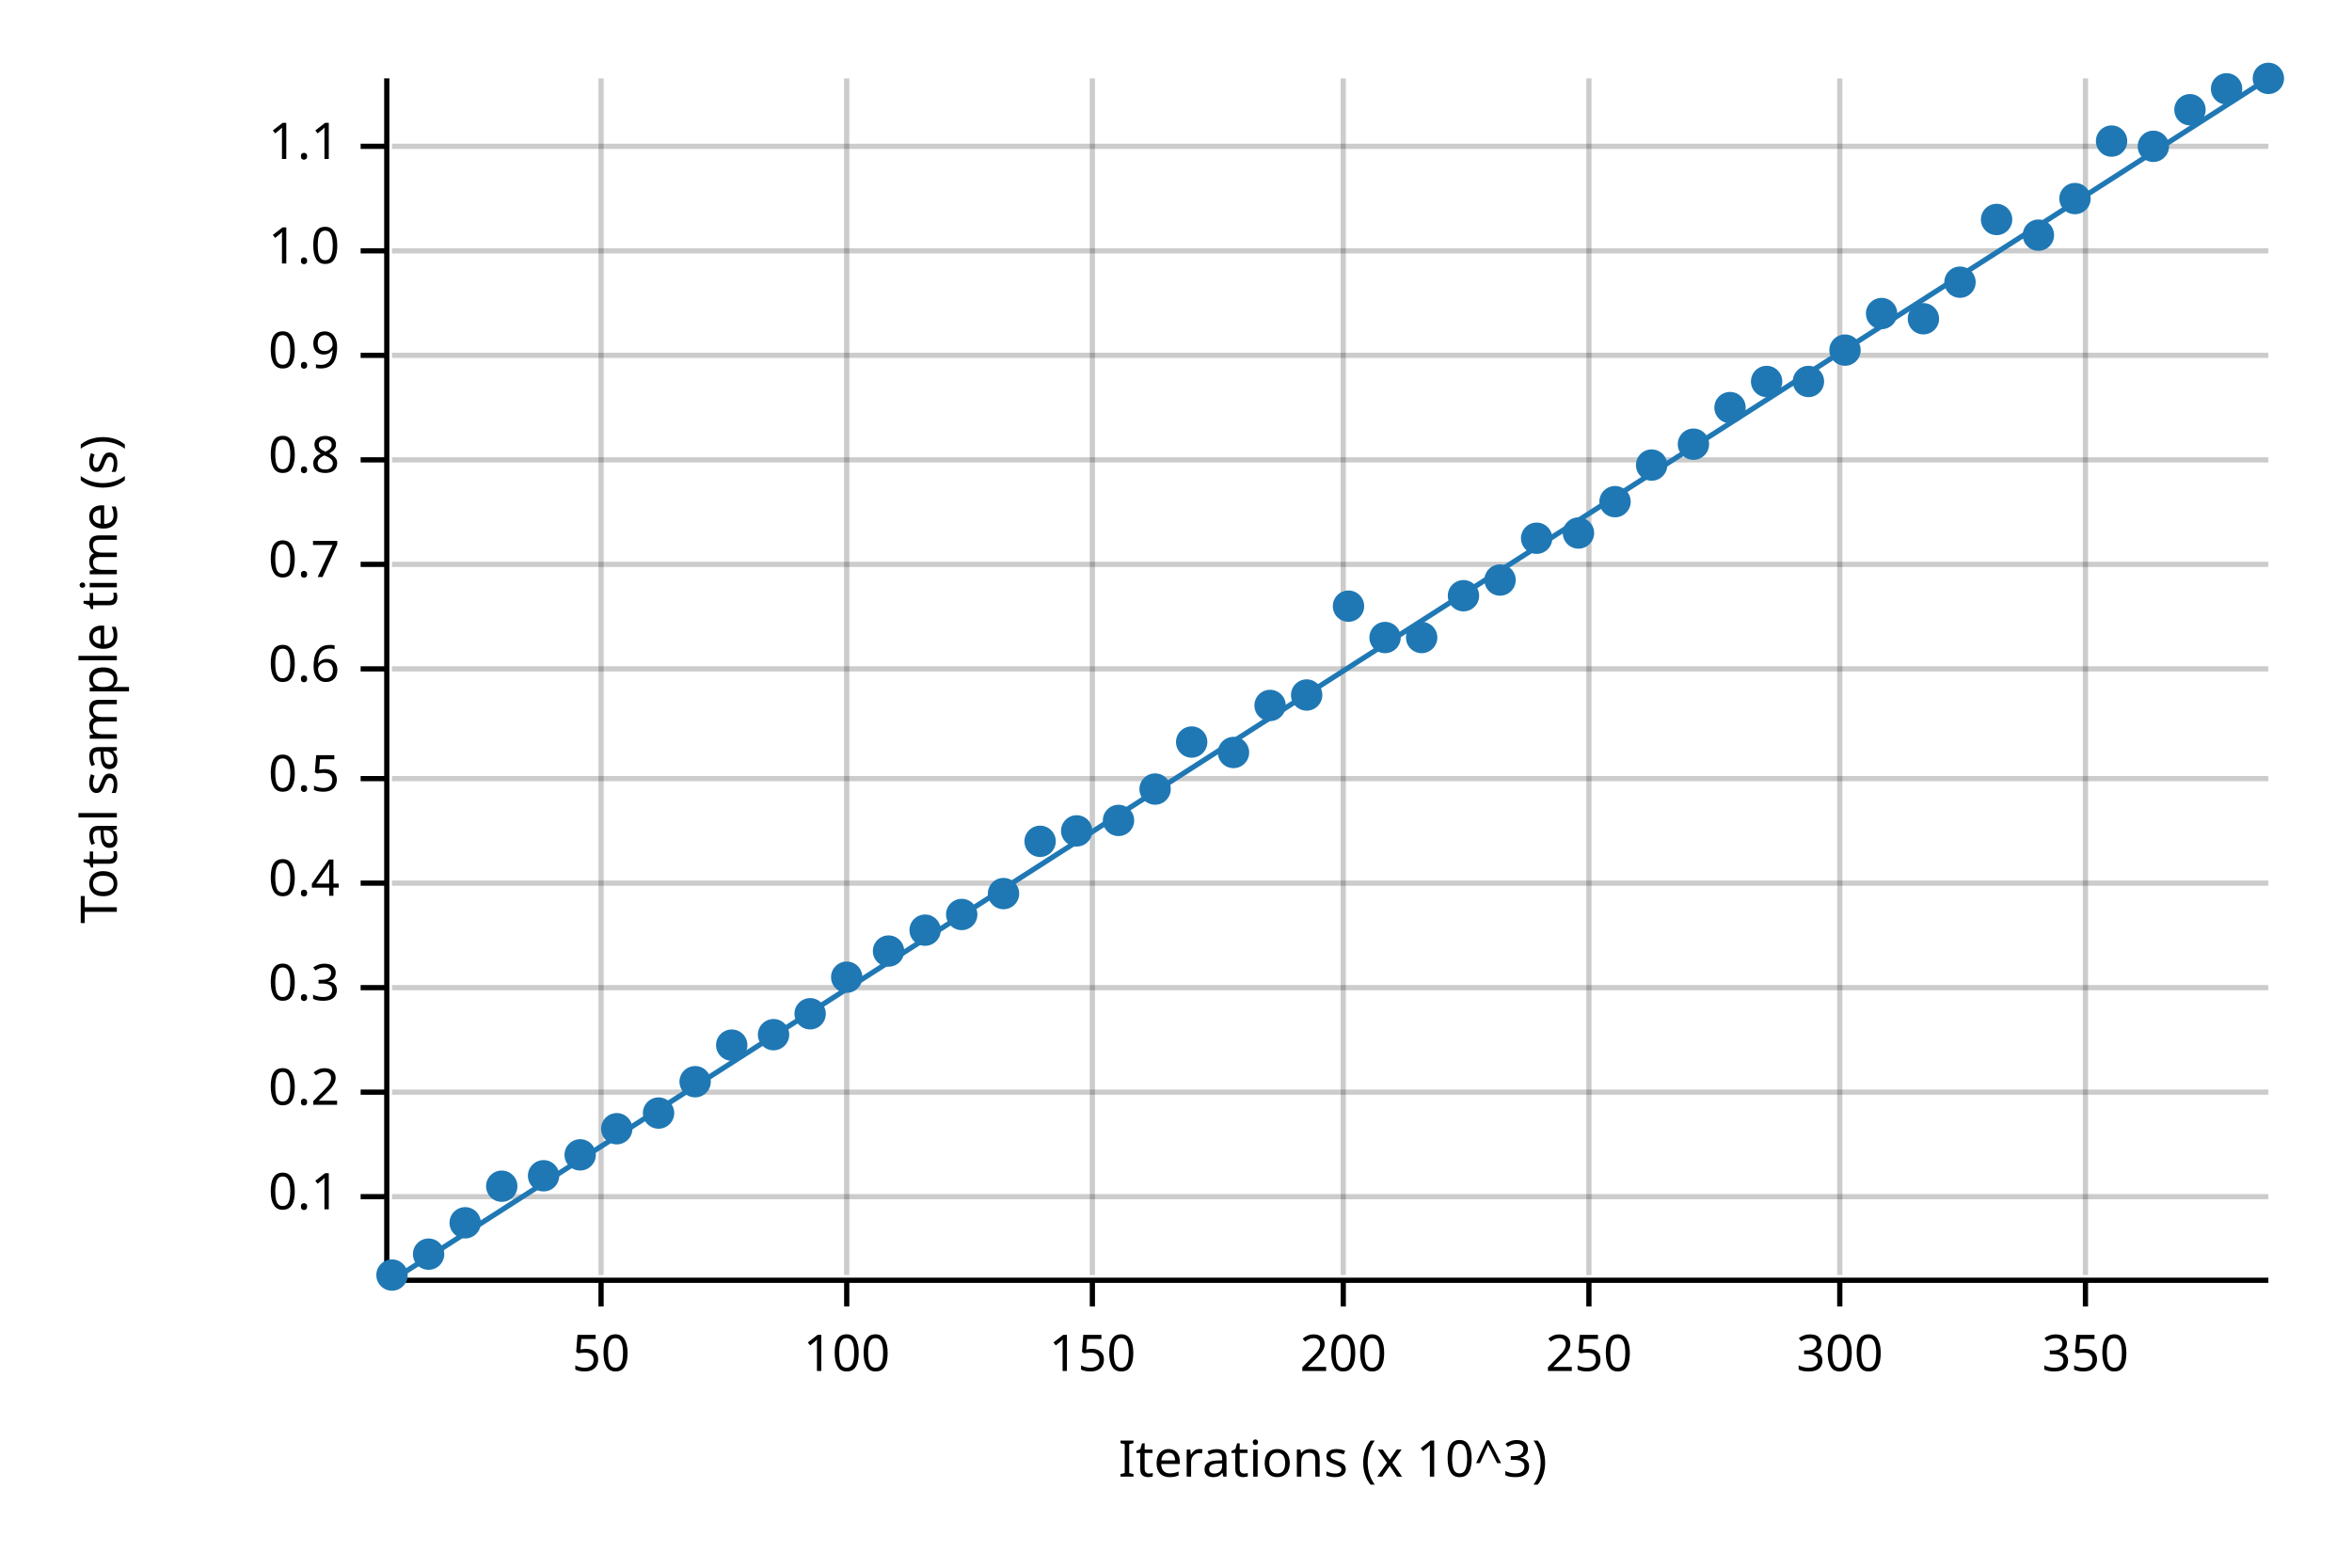
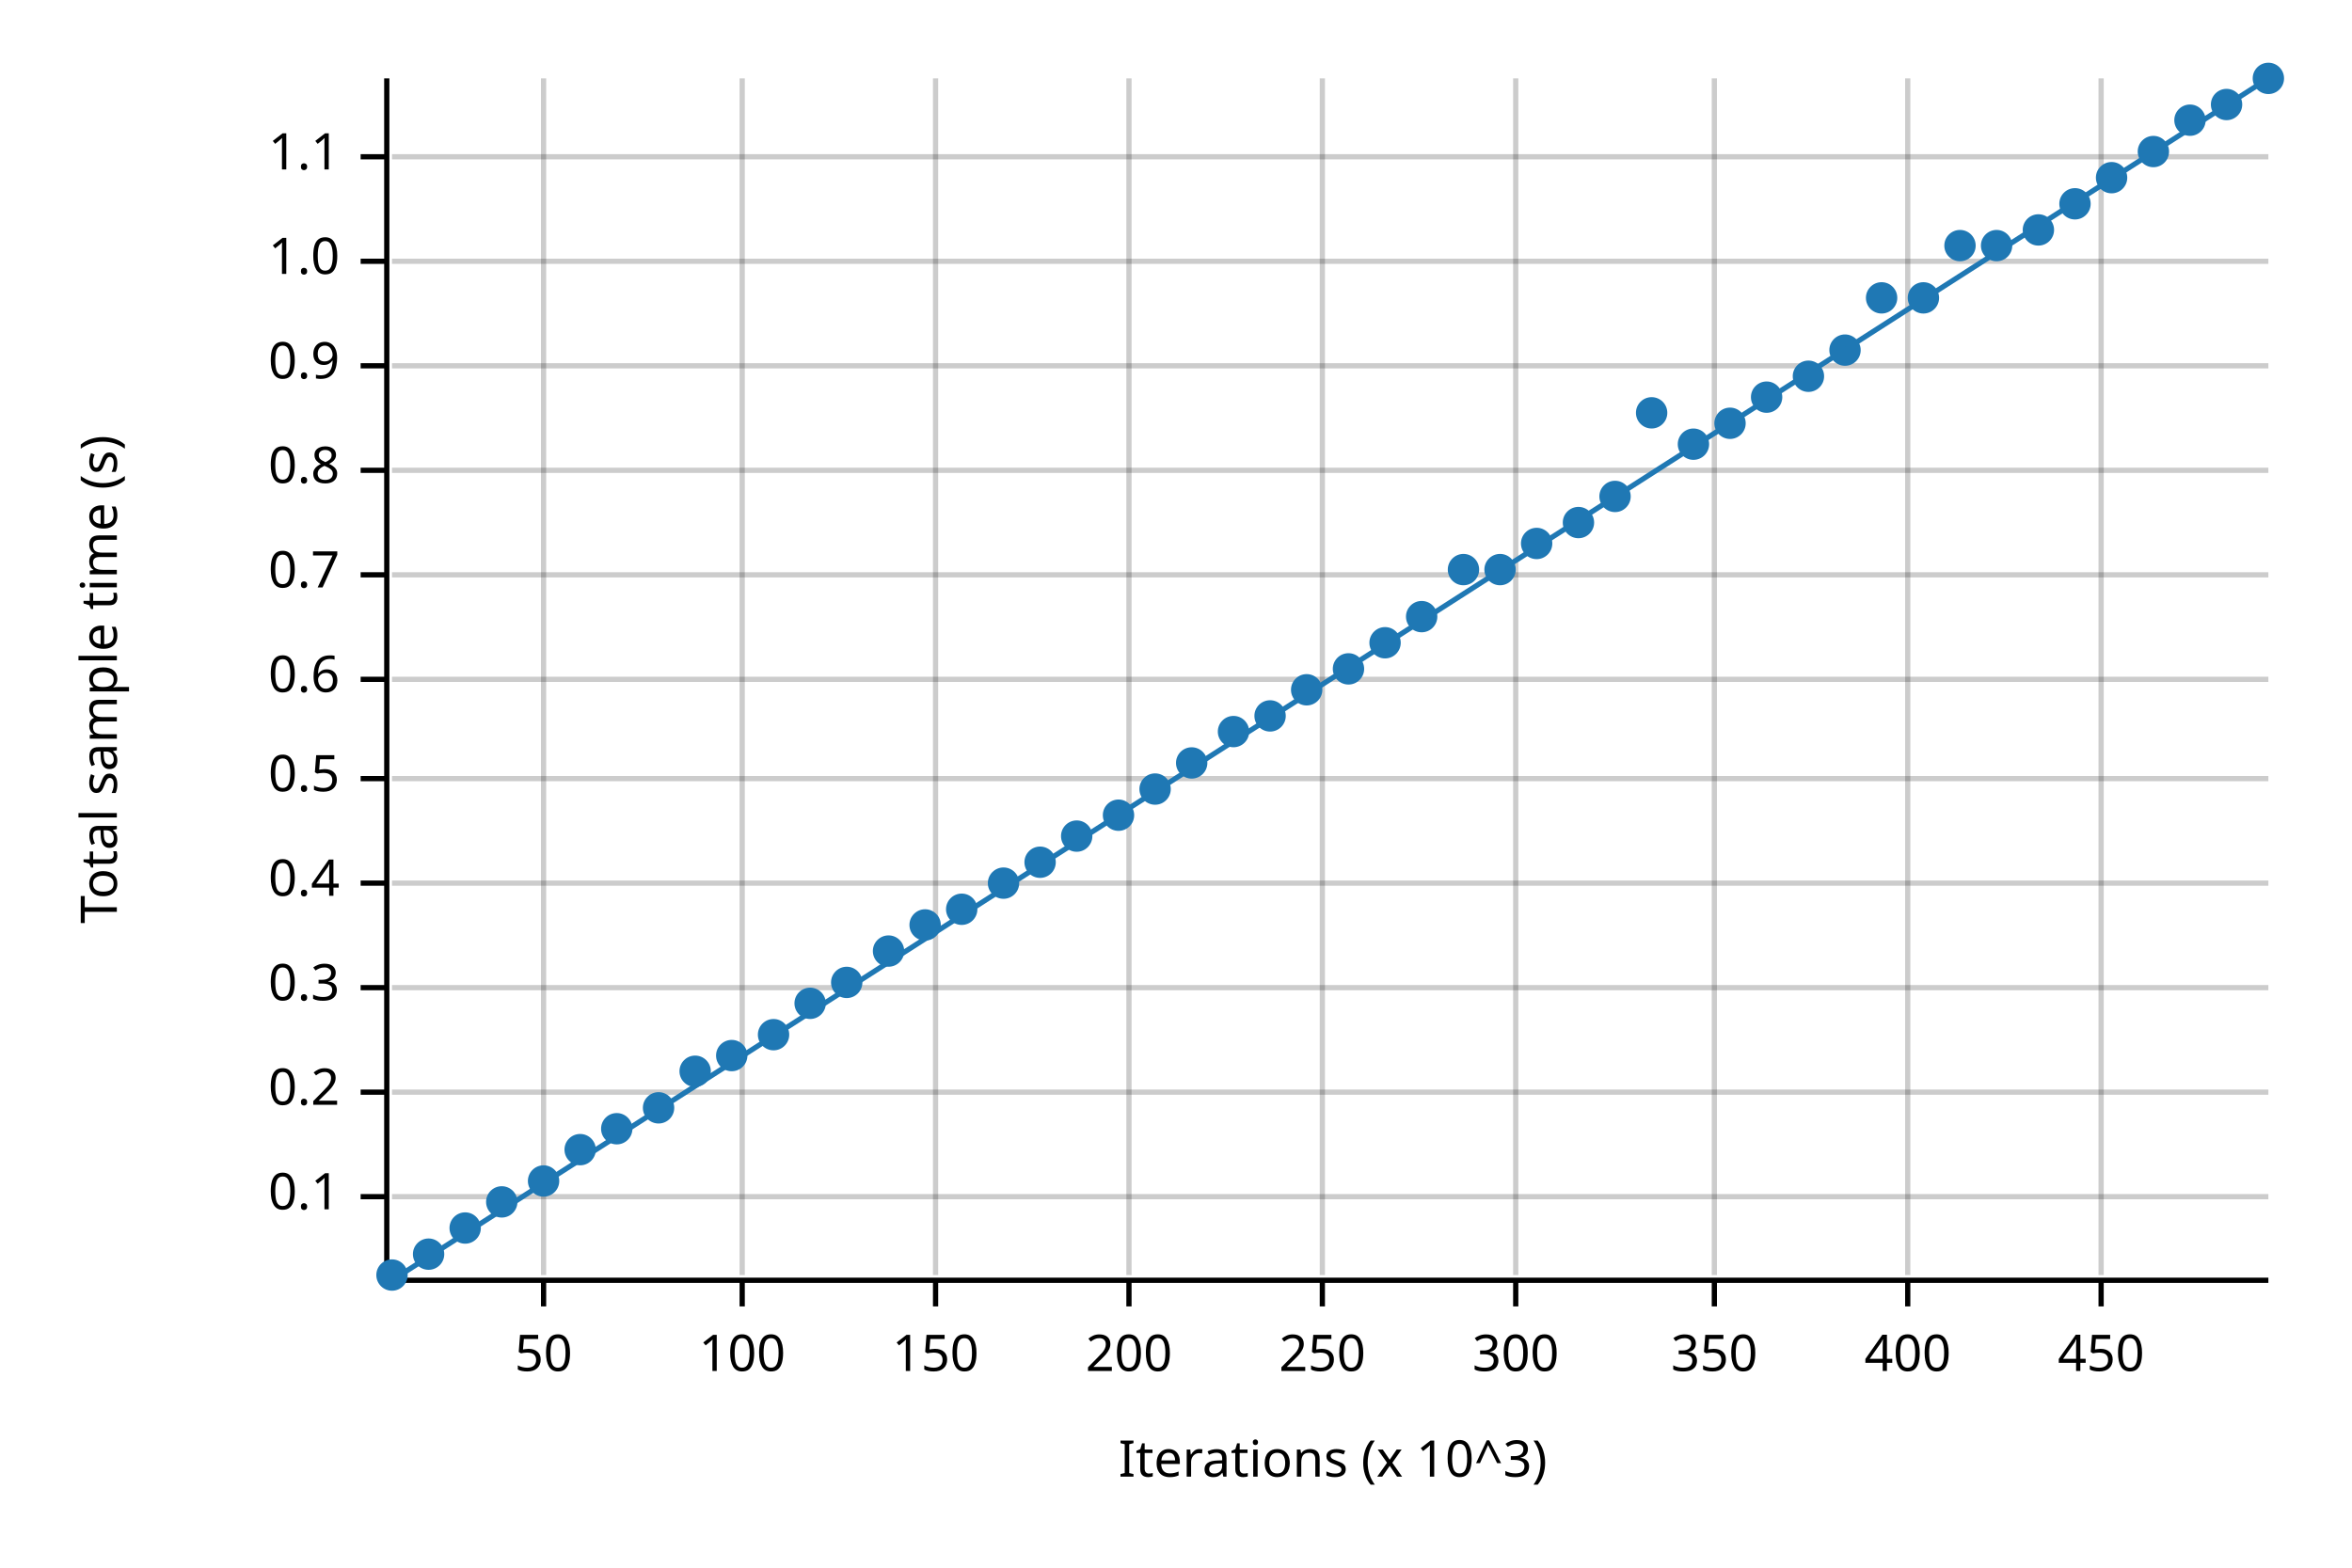
<svg xmlns="http://www.w3.org/2000/svg" width="450" height="300" viewBox="0 0 450 300">
  <text x="15" y="130" dy="0.76em" text-anchor="middle" font-family="sans-serif" font-size="9.677" opacity="1" fill="#000000" transform="rotate(270, 15, 130)">
Total sample time (s)
</text>
  <text x="255" y="285" dy="-0.5ex" text-anchor="middle" font-family="sans-serif" font-size="9.677" opacity="1" fill="#000000">
Iterations (x 10^3)
</text>
-   <line opacity="0.2" stroke="#000000" stroke-width="1" x1="115" y1="244" x2="115" y2="15" />
-   <line opacity="0.2" stroke="#000000" stroke-width="1" x1="162" y1="244" x2="162" y2="15" />
-   <line opacity="0.2" stroke="#000000" stroke-width="1" x1="209" y1="244" x2="209" y2="15" />
-   <line opacity="0.2" stroke="#000000" stroke-width="1" x1="257" y1="244" x2="257" y2="15" />
-   <line opacity="0.2" stroke="#000000" stroke-width="1" x1="304" y1="244" x2="304" y2="15" />
-   <line opacity="0.2" stroke="#000000" stroke-width="1" x1="352" y1="244" x2="352" y2="15" />
-   <line opacity="0.2" stroke="#000000" stroke-width="1" x1="399" y1="244" x2="399" y2="15" />
+   <line opacity="0.2" stroke="#000000" stroke-width="1" x1="104" y1="244" x2="104" y2="15" />
+   <line opacity="0.2" stroke="#000000" stroke-width="1" x1="142" y1="244" x2="142" y2="15" />
+   <line opacity="0.2" stroke="#000000" stroke-width="1" x1="179" y1="244" x2="179" y2="15" />
+   <line opacity="0.2" stroke="#000000" stroke-width="1" x1="216" y1="244" x2="216" y2="15" />
+   <line opacity="0.2" stroke="#000000" stroke-width="1" x1="253" y1="244" x2="253" y2="15" />
+   <line opacity="0.2" stroke="#000000" stroke-width="1" x1="290" y1="244" x2="290" y2="15" />
+   <line opacity="0.2" stroke="#000000" stroke-width="1" x1="328" y1="244" x2="328" y2="15" />
+   <line opacity="0.2" stroke="#000000" stroke-width="1" x1="365" y1="244" x2="365" y2="15" />
+   <line opacity="0.2" stroke="#000000" stroke-width="1" x1="402" y1="244" x2="402" y2="15" />
  <line opacity="0.2" stroke="#000000" stroke-width="1" x1="75" y1="229" x2="434" y2="229" />
  <line opacity="0.2" stroke="#000000" stroke-width="1" x1="75" y1="209" x2="434" y2="209" />
  <line opacity="0.2" stroke="#000000" stroke-width="1" x1="75" y1="189" x2="434" y2="189" />
  <line opacity="0.2" stroke="#000000" stroke-width="1" x1="75" y1="169" x2="434" y2="169" />
  <line opacity="0.2" stroke="#000000" stroke-width="1" x1="75" y1="149" x2="434" y2="149" />
-   <line opacity="0.2" stroke="#000000" stroke-width="1" x1="75" y1="128" x2="434" y2="128" />
-   <line opacity="0.2" stroke="#000000" stroke-width="1" x1="75" y1="108" x2="434" y2="108" />
-   <line opacity="0.2" stroke="#000000" stroke-width="1" x1="75" y1="88" x2="434" y2="88" />
-   <line opacity="0.2" stroke="#000000" stroke-width="1" x1="75" y1="68" x2="434" y2="68" />
-   <line opacity="0.2" stroke="#000000" stroke-width="1" x1="75" y1="48" x2="434" y2="48" />
-   <line opacity="0.2" stroke="#000000" stroke-width="1" x1="75" y1="28" x2="434" y2="28" />
+   <line opacity="0.2" stroke="#000000" stroke-width="1" x1="75" y1="130" x2="434" y2="130" />
+   <line opacity="0.2" stroke="#000000" stroke-width="1" x1="75" y1="110" x2="434" y2="110" />
+   <line opacity="0.2" stroke="#000000" stroke-width="1" x1="75" y1="90" x2="434" y2="90" />
+   <line opacity="0.2" stroke="#000000" stroke-width="1" x1="75" y1="70" x2="434" y2="70" />
+   <line opacity="0.2" stroke="#000000" stroke-width="1" x1="75" y1="50" x2="434" y2="50" />
+   <line opacity="0.2" stroke="#000000" stroke-width="1" x1="75" y1="30" x2="434" y2="30" />
  <polyline fill="none" opacity="1" stroke="#000000" stroke-width="1" points="74,15 74,244 " />
  <text x="65" y="229" dy="0.5ex" text-anchor="end" font-family="sans-serif" font-size="9.677" opacity="1" fill="#000000">
0.1
</text>
  <polyline fill="none" opacity="1" stroke="#000000" stroke-width="1" points="69,229 74,229 " />
  <text x="65" y="209" dy="0.5ex" text-anchor="end" font-family="sans-serif" font-size="9.677" opacity="1" fill="#000000">
0.2
</text>
  <polyline fill="none" opacity="1" stroke="#000000" stroke-width="1" points="69,209 74,209 " />
  <text x="65" y="189" dy="0.5ex" text-anchor="end" font-family="sans-serif" font-size="9.677" opacity="1" fill="#000000">
0.3
</text>
  <polyline fill="none" opacity="1" stroke="#000000" stroke-width="1" points="69,189 74,189 " />
  <text x="65" y="169" dy="0.5ex" text-anchor="end" font-family="sans-serif" font-size="9.677" opacity="1" fill="#000000">
0.4
</text>
  <polyline fill="none" opacity="1" stroke="#000000" stroke-width="1" points="69,169 74,169 " />
  <text x="65" y="149" dy="0.5ex" text-anchor="end" font-family="sans-serif" font-size="9.677" opacity="1" fill="#000000">
0.5
</text>
  <polyline fill="none" opacity="1" stroke="#000000" stroke-width="1" points="69,149 74,149 " />
-   <text x="65" y="128" dy="0.5ex" text-anchor="end" font-family="sans-serif" font-size="9.677" opacity="1" fill="#000000">
+   <text x="65" y="130" dy="0.5ex" text-anchor="end" font-family="sans-serif" font-size="9.677" opacity="1" fill="#000000">
0.6
</text>
-   <polyline fill="none" opacity="1" stroke="#000000" stroke-width="1" points="69,128 74,128 " />
-   <text x="65" y="108" dy="0.5ex" text-anchor="end" font-family="sans-serif" font-size="9.677" opacity="1" fill="#000000">
+   <polyline fill="none" opacity="1" stroke="#000000" stroke-width="1" points="69,130 74,130 " />
+   <text x="65" y="110" dy="0.5ex" text-anchor="end" font-family="sans-serif" font-size="9.677" opacity="1" fill="#000000">
0.7
</text>
-   <polyline fill="none" opacity="1" stroke="#000000" stroke-width="1" points="69,108 74,108 " />
-   <text x="65" y="88" dy="0.5ex" text-anchor="end" font-family="sans-serif" font-size="9.677" opacity="1" fill="#000000">
+   <polyline fill="none" opacity="1" stroke="#000000" stroke-width="1" points="69,110 74,110 " />
+   <text x="65" y="90" dy="0.5ex" text-anchor="end" font-family="sans-serif" font-size="9.677" opacity="1" fill="#000000">
0.8
</text>
-   <polyline fill="none" opacity="1" stroke="#000000" stroke-width="1" points="69,88 74,88 " />
-   <text x="65" y="68" dy="0.5ex" text-anchor="end" font-family="sans-serif" font-size="9.677" opacity="1" fill="#000000">
+   <polyline fill="none" opacity="1" stroke="#000000" stroke-width="1" points="69,90 74,90 " />
+   <text x="65" y="70" dy="0.5ex" text-anchor="end" font-family="sans-serif" font-size="9.677" opacity="1" fill="#000000">
0.9
</text>
-   <polyline fill="none" opacity="1" stroke="#000000" stroke-width="1" points="69,68 74,68 " />
-   <text x="65" y="48" dy="0.5ex" text-anchor="end" font-family="sans-serif" font-size="9.677" opacity="1" fill="#000000">
+   <polyline fill="none" opacity="1" stroke="#000000" stroke-width="1" points="69,70 74,70 " />
+   <text x="65" y="50" dy="0.5ex" text-anchor="end" font-family="sans-serif" font-size="9.677" opacity="1" fill="#000000">
1.0
</text>
-   <polyline fill="none" opacity="1" stroke="#000000" stroke-width="1" points="69,48 74,48 " />
-   <text x="65" y="28" dy="0.5ex" text-anchor="end" font-family="sans-serif" font-size="9.677" opacity="1" fill="#000000">
+   <polyline fill="none" opacity="1" stroke="#000000" stroke-width="1" points="69,50 74,50 " />
+   <text x="65" y="30" dy="0.5ex" text-anchor="end" font-family="sans-serif" font-size="9.677" opacity="1" fill="#000000">
1.1
</text>
-   <polyline fill="none" opacity="1" stroke="#000000" stroke-width="1" points="69,28 74,28 " />
+   <polyline fill="none" opacity="1" stroke="#000000" stroke-width="1" points="69,30 74,30 " />
  <polyline fill="none" opacity="1" stroke="#000000" stroke-width="1" points="75,245 434,245 " />
-   <text x="115" y="255" dy="0.76em" text-anchor="middle" font-family="sans-serif" font-size="9.677" opacity="1" fill="#000000">
+   <text x="104" y="255" dy="0.76em" text-anchor="middle" font-family="sans-serif" font-size="9.677" opacity="1" fill="#000000">
50
</text>
-   <polyline fill="none" opacity="1" stroke="#000000" stroke-width="1" points="115,245 115,250 " />
-   <text x="162" y="255" dy="0.76em" text-anchor="middle" font-family="sans-serif" font-size="9.677" opacity="1" fill="#000000">
+   <polyline fill="none" opacity="1" stroke="#000000" stroke-width="1" points="104,245 104,250 " />
+   <text x="142" y="255" dy="0.76em" text-anchor="middle" font-family="sans-serif" font-size="9.677" opacity="1" fill="#000000">
100
</text>
-   <polyline fill="none" opacity="1" stroke="#000000" stroke-width="1" points="162,245 162,250 " />
-   <text x="209" y="255" dy="0.76em" text-anchor="middle" font-family="sans-serif" font-size="9.677" opacity="1" fill="#000000">
+   <polyline fill="none" opacity="1" stroke="#000000" stroke-width="1" points="142,245 142,250 " />
+   <text x="179" y="255" dy="0.76em" text-anchor="middle" font-family="sans-serif" font-size="9.677" opacity="1" fill="#000000">
150
</text>
-   <polyline fill="none" opacity="1" stroke="#000000" stroke-width="1" points="209,245 209,250 " />
-   <text x="257" y="255" dy="0.76em" text-anchor="middle" font-family="sans-serif" font-size="9.677" opacity="1" fill="#000000">
+   <polyline fill="none" opacity="1" stroke="#000000" stroke-width="1" points="179,245 179,250 " />
+   <text x="216" y="255" dy="0.76em" text-anchor="middle" font-family="sans-serif" font-size="9.677" opacity="1" fill="#000000">
200
</text>
-   <polyline fill="none" opacity="1" stroke="#000000" stroke-width="1" points="257,245 257,250 " />
-   <text x="304" y="255" dy="0.76em" text-anchor="middle" font-family="sans-serif" font-size="9.677" opacity="1" fill="#000000">
+   <polyline fill="none" opacity="1" stroke="#000000" stroke-width="1" points="216,245 216,250 " />
+   <text x="253" y="255" dy="0.76em" text-anchor="middle" font-family="sans-serif" font-size="9.677" opacity="1" fill="#000000">
250
</text>
-   <polyline fill="none" opacity="1" stroke="#000000" stroke-width="1" points="304,245 304,250 " />
-   <text x="352" y="255" dy="0.76em" text-anchor="middle" font-family="sans-serif" font-size="9.677" opacity="1" fill="#000000">
+   <polyline fill="none" opacity="1" stroke="#000000" stroke-width="1" points="253,245 253,250 " />
+   <text x="290" y="255" dy="0.76em" text-anchor="middle" font-family="sans-serif" font-size="9.677" opacity="1" fill="#000000">
300
</text>
-   <polyline fill="none" opacity="1" stroke="#000000" stroke-width="1" points="352,245 352,250 " />
-   <text x="399" y="255" dy="0.76em" text-anchor="middle" font-family="sans-serif" font-size="9.677" opacity="1" fill="#000000">
+   <polyline fill="none" opacity="1" stroke="#000000" stroke-width="1" points="290,245 290,250 " />
+   <text x="328" y="255" dy="0.76em" text-anchor="middle" font-family="sans-serif" font-size="9.677" opacity="1" fill="#000000">
350
</text>
-   <polyline fill="none" opacity="1" stroke="#000000" stroke-width="1" points="399,245 399,250 " />
+   <polyline fill="none" opacity="1" stroke="#000000" stroke-width="1" points="328,245 328,250 " />
+   <text x="365" y="255" dy="0.76em" text-anchor="middle" font-family="sans-serif" font-size="9.677" opacity="1" fill="#000000">
+ 400
+ </text>
+   <polyline fill="none" opacity="1" stroke="#000000" stroke-width="1" points="365,245 365,250 " />
+   <text x="402" y="255" dy="0.76em" text-anchor="middle" font-family="sans-serif" font-size="9.677" opacity="1" fill="#000000">
+ 450
+ </text>
+   <polyline fill="none" opacity="1" stroke="#000000" stroke-width="1" points="402,245 402,250 " />
  <circle cx="75" cy="244" r="3" opacity="1" fill="#1F78B4" stroke="none" stroke-width="1" />
  <circle cx="82" cy="240" r="3" opacity="1" fill="#1F78B4" stroke="none" stroke-width="1" />
-   <circle cx="89" cy="234" r="3" opacity="1" fill="#1F78B4" stroke="none" stroke-width="1" />
-   <circle cx="96" cy="227" r="3" opacity="1" fill="#1F78B4" stroke="none" stroke-width="1" />
-   <circle cx="104" cy="225" r="3" opacity="1" fill="#1F78B4" stroke="none" stroke-width="1" />
-   <circle cx="111" cy="221" r="3" opacity="1" fill="#1F78B4" stroke="none" stroke-width="1" />
+   <circle cx="89" cy="235" r="3" opacity="1" fill="#1F78B4" stroke="none" stroke-width="1" />
+   <circle cx="96" cy="230" r="3" opacity="1" fill="#1F78B4" stroke="none" stroke-width="1" />
+   <circle cx="104" cy="226" r="3" opacity="1" fill="#1F78B4" stroke="none" stroke-width="1" />
+   <circle cx="111" cy="220" r="3" opacity="1" fill="#1F78B4" stroke="none" stroke-width="1" />
  <circle cx="118" cy="216" r="3" opacity="1" fill="#1F78B4" stroke="none" stroke-width="1" />
-   <circle cx="126" cy="213" r="3" opacity="1" fill="#1F78B4" stroke="none" stroke-width="1" />
-   <circle cx="133" cy="207" r="3" opacity="1" fill="#1F78B4" stroke="none" stroke-width="1" />
-   <circle cx="140" cy="200" r="3" opacity="1" fill="#1F78B4" stroke="none" stroke-width="1" />
+   <circle cx="126" cy="212" r="3" opacity="1" fill="#1F78B4" stroke="none" stroke-width="1" />
+   <circle cx="133" cy="205" r="3" opacity="1" fill="#1F78B4" stroke="none" stroke-width="1" />
+   <circle cx="140" cy="202" r="3" opacity="1" fill="#1F78B4" stroke="none" stroke-width="1" />
  <circle cx="148" cy="198" r="3" opacity="1" fill="#1F78B4" stroke="none" stroke-width="1" />
-   <circle cx="155" cy="194" r="3" opacity="1" fill="#1F78B4" stroke="none" stroke-width="1" />
-   <circle cx="162" cy="187" r="3" opacity="1" fill="#1F78B4" stroke="none" stroke-width="1" />
+   <circle cx="155" cy="192" r="3" opacity="1" fill="#1F78B4" stroke="none" stroke-width="1" />
+   <circle cx="162" cy="188" r="3" opacity="1" fill="#1F78B4" stroke="none" stroke-width="1" />
  <circle cx="170" cy="182" r="3" opacity="1" fill="#1F78B4" stroke="none" stroke-width="1" />
-   <circle cx="177" cy="178" r="3" opacity="1" fill="#1F78B4" stroke="none" stroke-width="1" />
-   <circle cx="184" cy="175" r="3" opacity="1" fill="#1F78B4" stroke="none" stroke-width="1" />
-   <circle cx="192" cy="171" r="3" opacity="1" fill="#1F78B4" stroke="none" stroke-width="1" />
-   <circle cx="199" cy="161" r="3" opacity="1" fill="#1F78B4" stroke="none" stroke-width="1" />
-   <circle cx="206" cy="159" r="3" opacity="1" fill="#1F78B4" stroke="none" stroke-width="1" />
-   <circle cx="214" cy="157" r="3" opacity="1" fill="#1F78B4" stroke="none" stroke-width="1" />
+   <circle cx="177" cy="177" r="3" opacity="1" fill="#1F78B4" stroke="none" stroke-width="1" />
+   <circle cx="184" cy="174" r="3" opacity="1" fill="#1F78B4" stroke="none" stroke-width="1" />
+   <circle cx="192" cy="169" r="3" opacity="1" fill="#1F78B4" stroke="none" stroke-width="1" />
+   <circle cx="199" cy="165" r="3" opacity="1" fill="#1F78B4" stroke="none" stroke-width="1" />
+   <circle cx="206" cy="160" r="3" opacity="1" fill="#1F78B4" stroke="none" stroke-width="1" />
+   <circle cx="214" cy="156" r="3" opacity="1" fill="#1F78B4" stroke="none" stroke-width="1" />
  <circle cx="221" cy="151" r="3" opacity="1" fill="#1F78B4" stroke="none" stroke-width="1" />
-   <circle cx="228" cy="142" r="3" opacity="1" fill="#1F78B4" stroke="none" stroke-width="1" />
-   <circle cx="236" cy="144" r="3" opacity="1" fill="#1F78B4" stroke="none" stroke-width="1" />
-   <circle cx="243" cy="135" r="3" opacity="1" fill="#1F78B4" stroke="none" stroke-width="1" />
-   <circle cx="250" cy="133" r="3" opacity="1" fill="#1F78B4" stroke="none" stroke-width="1" />
-   <circle cx="258" cy="116" r="3" opacity="1" fill="#1F78B4" stroke="none" stroke-width="1" />
-   <circle cx="265" cy="122" r="3" opacity="1" fill="#1F78B4" stroke="none" stroke-width="1" />
-   <circle cx="272" cy="122" r="3" opacity="1" fill="#1F78B4" stroke="none" stroke-width="1" />
-   <circle cx="280" cy="114" r="3" opacity="1" fill="#1F78B4" stroke="none" stroke-width="1" />
-   <circle cx="287" cy="111" r="3" opacity="1" fill="#1F78B4" stroke="none" stroke-width="1" />
-   <circle cx="294" cy="103" r="3" opacity="1" fill="#1F78B4" stroke="none" stroke-width="1" />
-   <circle cx="302" cy="102" r="3" opacity="1" fill="#1F78B4" stroke="none" stroke-width="1" />
-   <circle cx="309" cy="96" r="3" opacity="1" fill="#1F78B4" stroke="none" stroke-width="1" />
-   <circle cx="316" cy="89" r="3" opacity="1" fill="#1F78B4" stroke="none" stroke-width="1" />
+   <circle cx="228" cy="146" r="3" opacity="1" fill="#1F78B4" stroke="none" stroke-width="1" />
+   <circle cx="236" cy="140" r="3" opacity="1" fill="#1F78B4" stroke="none" stroke-width="1" />
+   <circle cx="243" cy="137" r="3" opacity="1" fill="#1F78B4" stroke="none" stroke-width="1" />
+   <circle cx="250" cy="132" r="3" opacity="1" fill="#1F78B4" stroke="none" stroke-width="1" />
+   <circle cx="258" cy="128" r="3" opacity="1" fill="#1F78B4" stroke="none" stroke-width="1" />
+   <circle cx="265" cy="123" r="3" opacity="1" fill="#1F78B4" stroke="none" stroke-width="1" />
+   <circle cx="272" cy="118" r="3" opacity="1" fill="#1F78B4" stroke="none" stroke-width="1" />
+   <circle cx="280" cy="109" r="3" opacity="1" fill="#1F78B4" stroke="none" stroke-width="1" />
+   <circle cx="287" cy="109" r="3" opacity="1" fill="#1F78B4" stroke="none" stroke-width="1" />
+   <circle cx="294" cy="104" r="3" opacity="1" fill="#1F78B4" stroke="none" stroke-width="1" />
+   <circle cx="302" cy="100" r="3" opacity="1" fill="#1F78B4" stroke="none" stroke-width="1" />
+   <circle cx="309" cy="95" r="3" opacity="1" fill="#1F78B4" stroke="none" stroke-width="1" />
+   <circle cx="316" cy="79" r="3" opacity="1" fill="#1F78B4" stroke="none" stroke-width="1" />
  <circle cx="324" cy="85" r="3" opacity="1" fill="#1F78B4" stroke="none" stroke-width="1" />
-   <circle cx="331" cy="78" r="3" opacity="1" fill="#1F78B4" stroke="none" stroke-width="1" />
-   <circle cx="338" cy="73" r="3" opacity="1" fill="#1F78B4" stroke="none" stroke-width="1" />
-   <circle cx="346" cy="73" r="3" opacity="1" fill="#1F78B4" stroke="none" stroke-width="1" />
+   <circle cx="331" cy="81" r="3" opacity="1" fill="#1F78B4" stroke="none" stroke-width="1" />
+   <circle cx="338" cy="76" r="3" opacity="1" fill="#1F78B4" stroke="none" stroke-width="1" />
+   <circle cx="346" cy="72" r="3" opacity="1" fill="#1F78B4" stroke="none" stroke-width="1" />
  <circle cx="353" cy="67" r="3" opacity="1" fill="#1F78B4" stroke="none" stroke-width="1" />
-   <circle cx="360" cy="60" r="3" opacity="1" fill="#1F78B4" stroke="none" stroke-width="1" />
-   <circle cx="368" cy="61" r="3" opacity="1" fill="#1F78B4" stroke="none" stroke-width="1" />
-   <circle cx="375" cy="54" r="3" opacity="1" fill="#1F78B4" stroke="none" stroke-width="1" />
-   <circle cx="382" cy="42" r="3" opacity="1" fill="#1F78B4" stroke="none" stroke-width="1" />
-   <circle cx="390" cy="45" r="3" opacity="1" fill="#1F78B4" stroke="none" stroke-width="1" />
-   <circle cx="397" cy="38" r="3" opacity="1" fill="#1F78B4" stroke="none" stroke-width="1" />
-   <circle cx="404" cy="27" r="3" opacity="1" fill="#1F78B4" stroke="none" stroke-width="1" />
-   <circle cx="412" cy="28" r="3" opacity="1" fill="#1F78B4" stroke="none" stroke-width="1" />
-   <circle cx="419" cy="21" r="3" opacity="1" fill="#1F78B4" stroke="none" stroke-width="1" />
-   <circle cx="426" cy="17" r="3" opacity="1" fill="#1F78B4" stroke="none" stroke-width="1" />
+   <circle cx="360" cy="57" r="3" opacity="1" fill="#1F78B4" stroke="none" stroke-width="1" />
+   <circle cx="368" cy="57" r="3" opacity="1" fill="#1F78B4" stroke="none" stroke-width="1" />
+   <circle cx="375" cy="47" r="3" opacity="1" fill="#1F78B4" stroke="none" stroke-width="1" />
+   <circle cx="382" cy="47" r="3" opacity="1" fill="#1F78B4" stroke="none" stroke-width="1" />
+   <circle cx="390" cy="44" r="3" opacity="1" fill="#1F78B4" stroke="none" stroke-width="1" />
+   <circle cx="397" cy="39" r="3" opacity="1" fill="#1F78B4" stroke="none" stroke-width="1" />
+   <circle cx="404" cy="34" r="3" opacity="1" fill="#1F78B4" stroke="none" stroke-width="1" />
+   <circle cx="412" cy="29" r="3" opacity="1" fill="#1F78B4" stroke="none" stroke-width="1" />
+   <circle cx="419" cy="23" r="3" opacity="1" fill="#1F78B4" stroke="none" stroke-width="1" />
+   <circle cx="426" cy="20" r="3" opacity="1" fill="#1F78B4" stroke="none" stroke-width="1" />
  <circle cx="434" cy="15" r="3" opacity="1" fill="#1F78B4" stroke="none" stroke-width="1" />
  <polyline fill="none" opacity="1" stroke="#1F78B4" stroke-width="1" points="75,245 434,15 " />
  <polygon opacity="0.25" fill="#1F78B4" points="75,245 434,15 434,15 " />
</svg>
